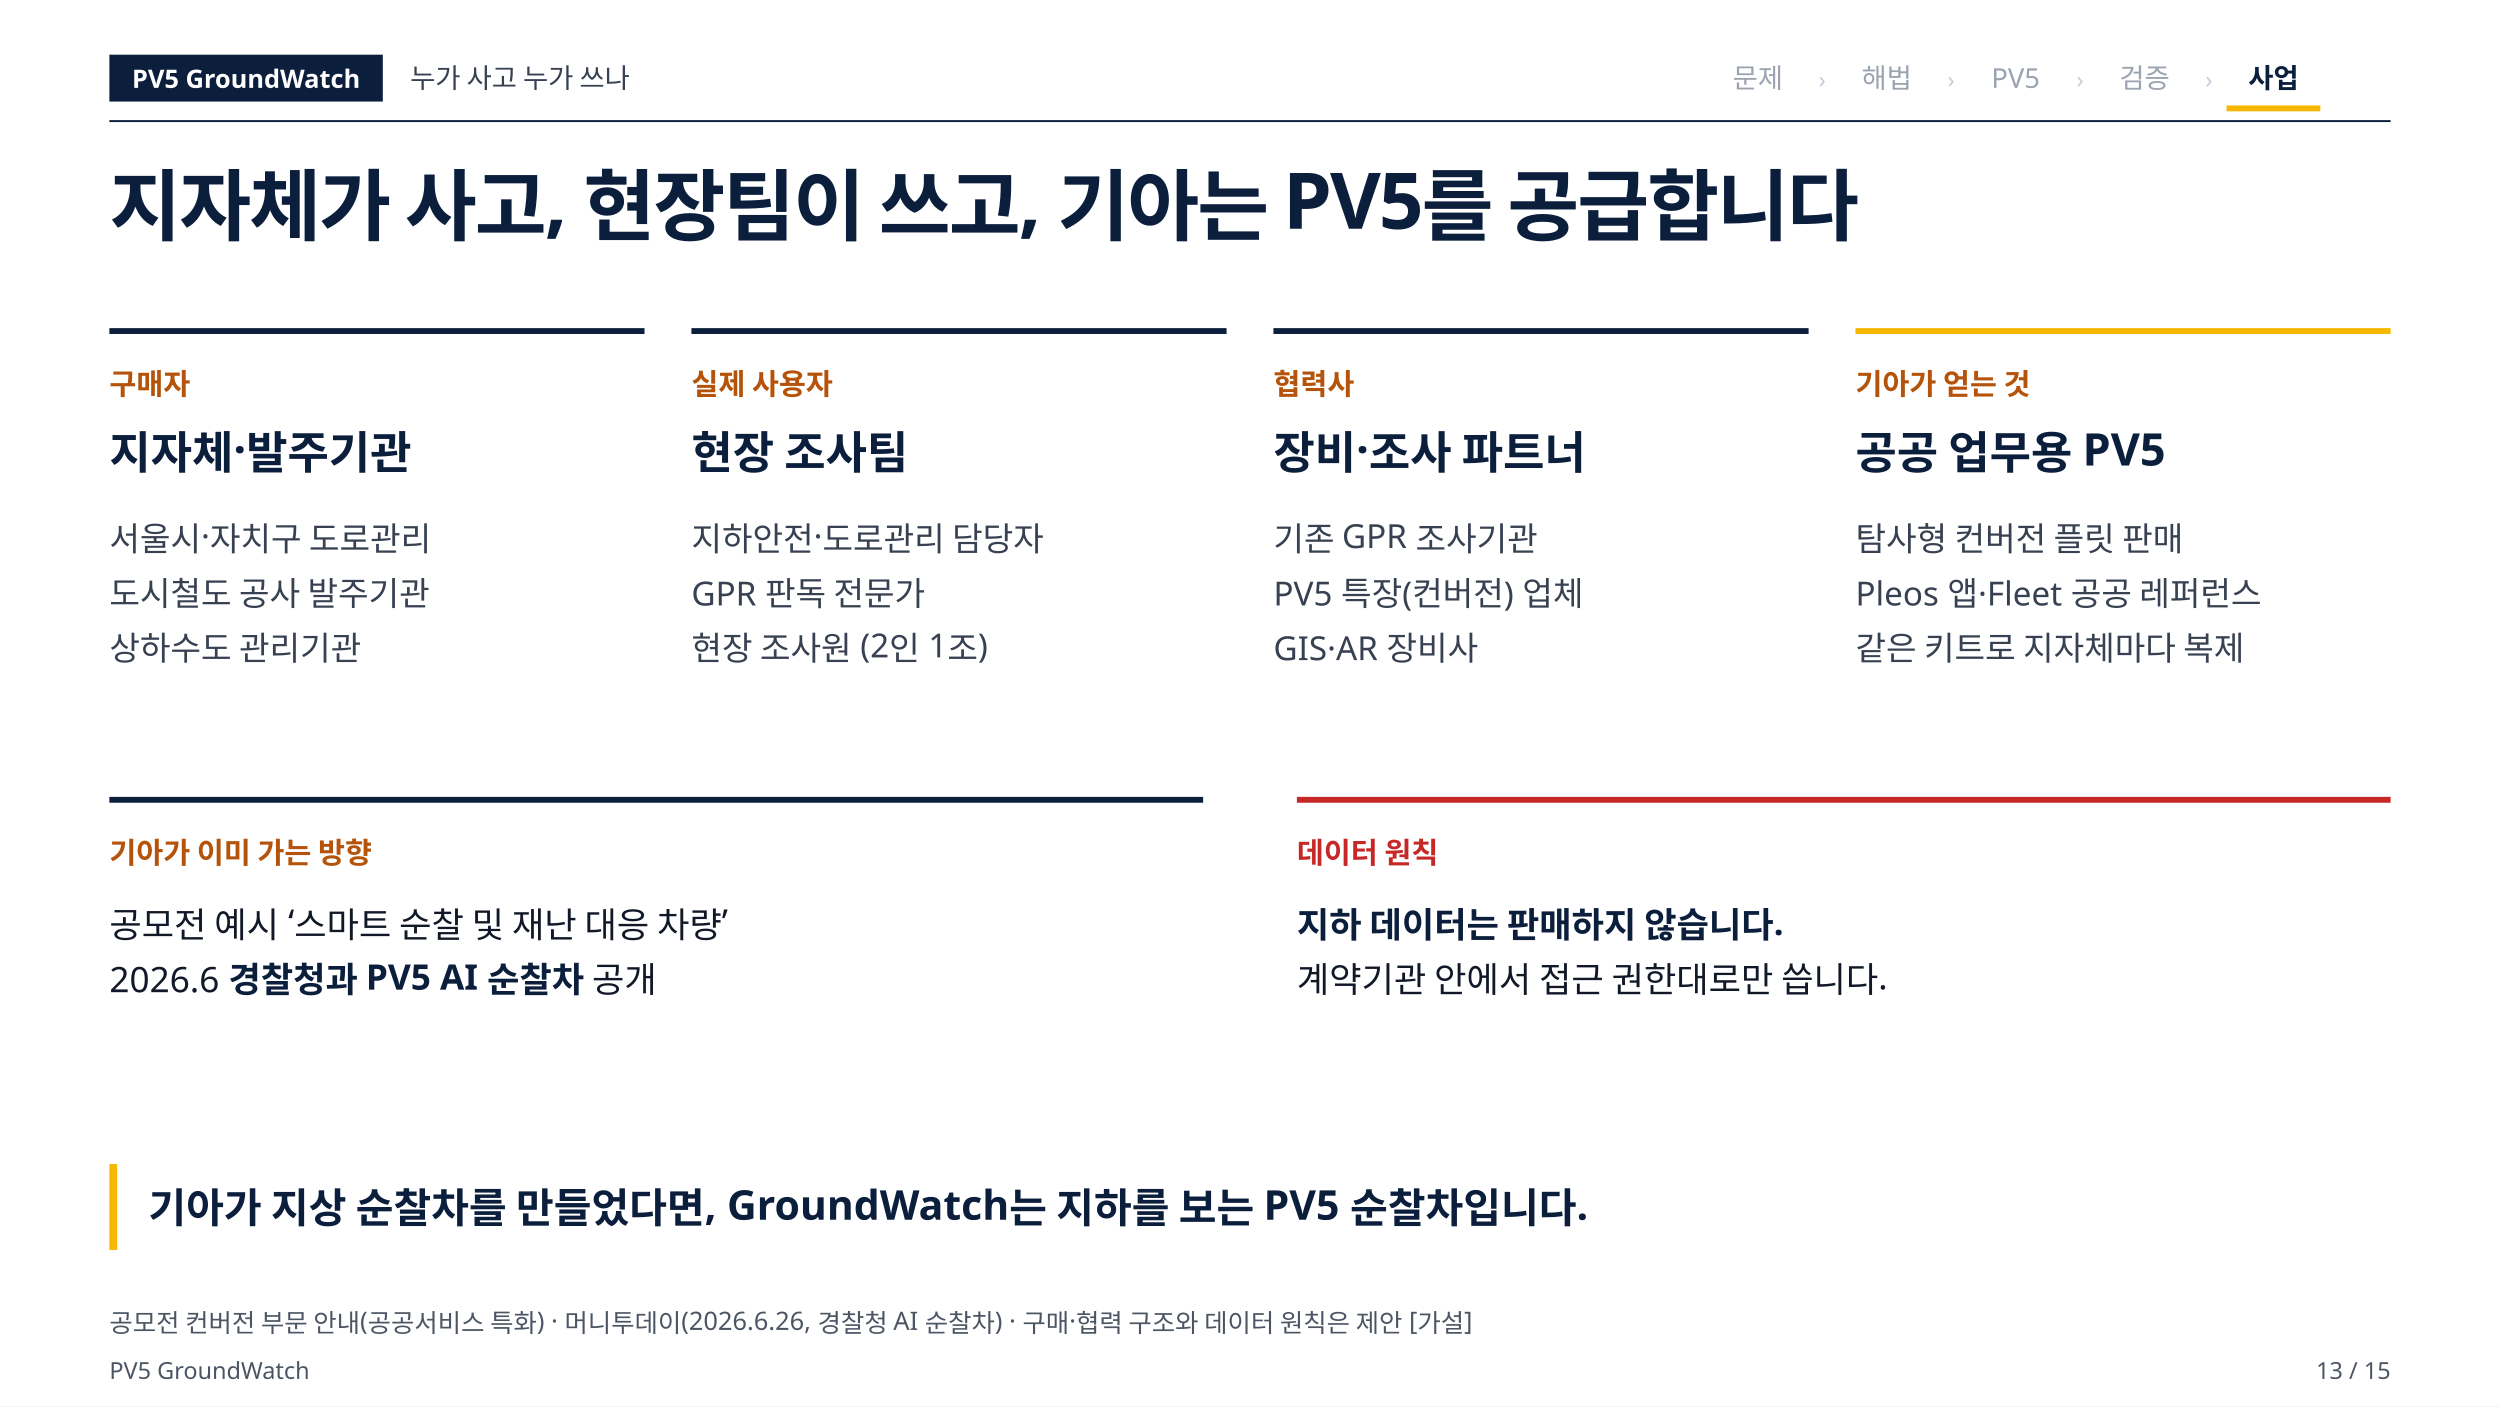
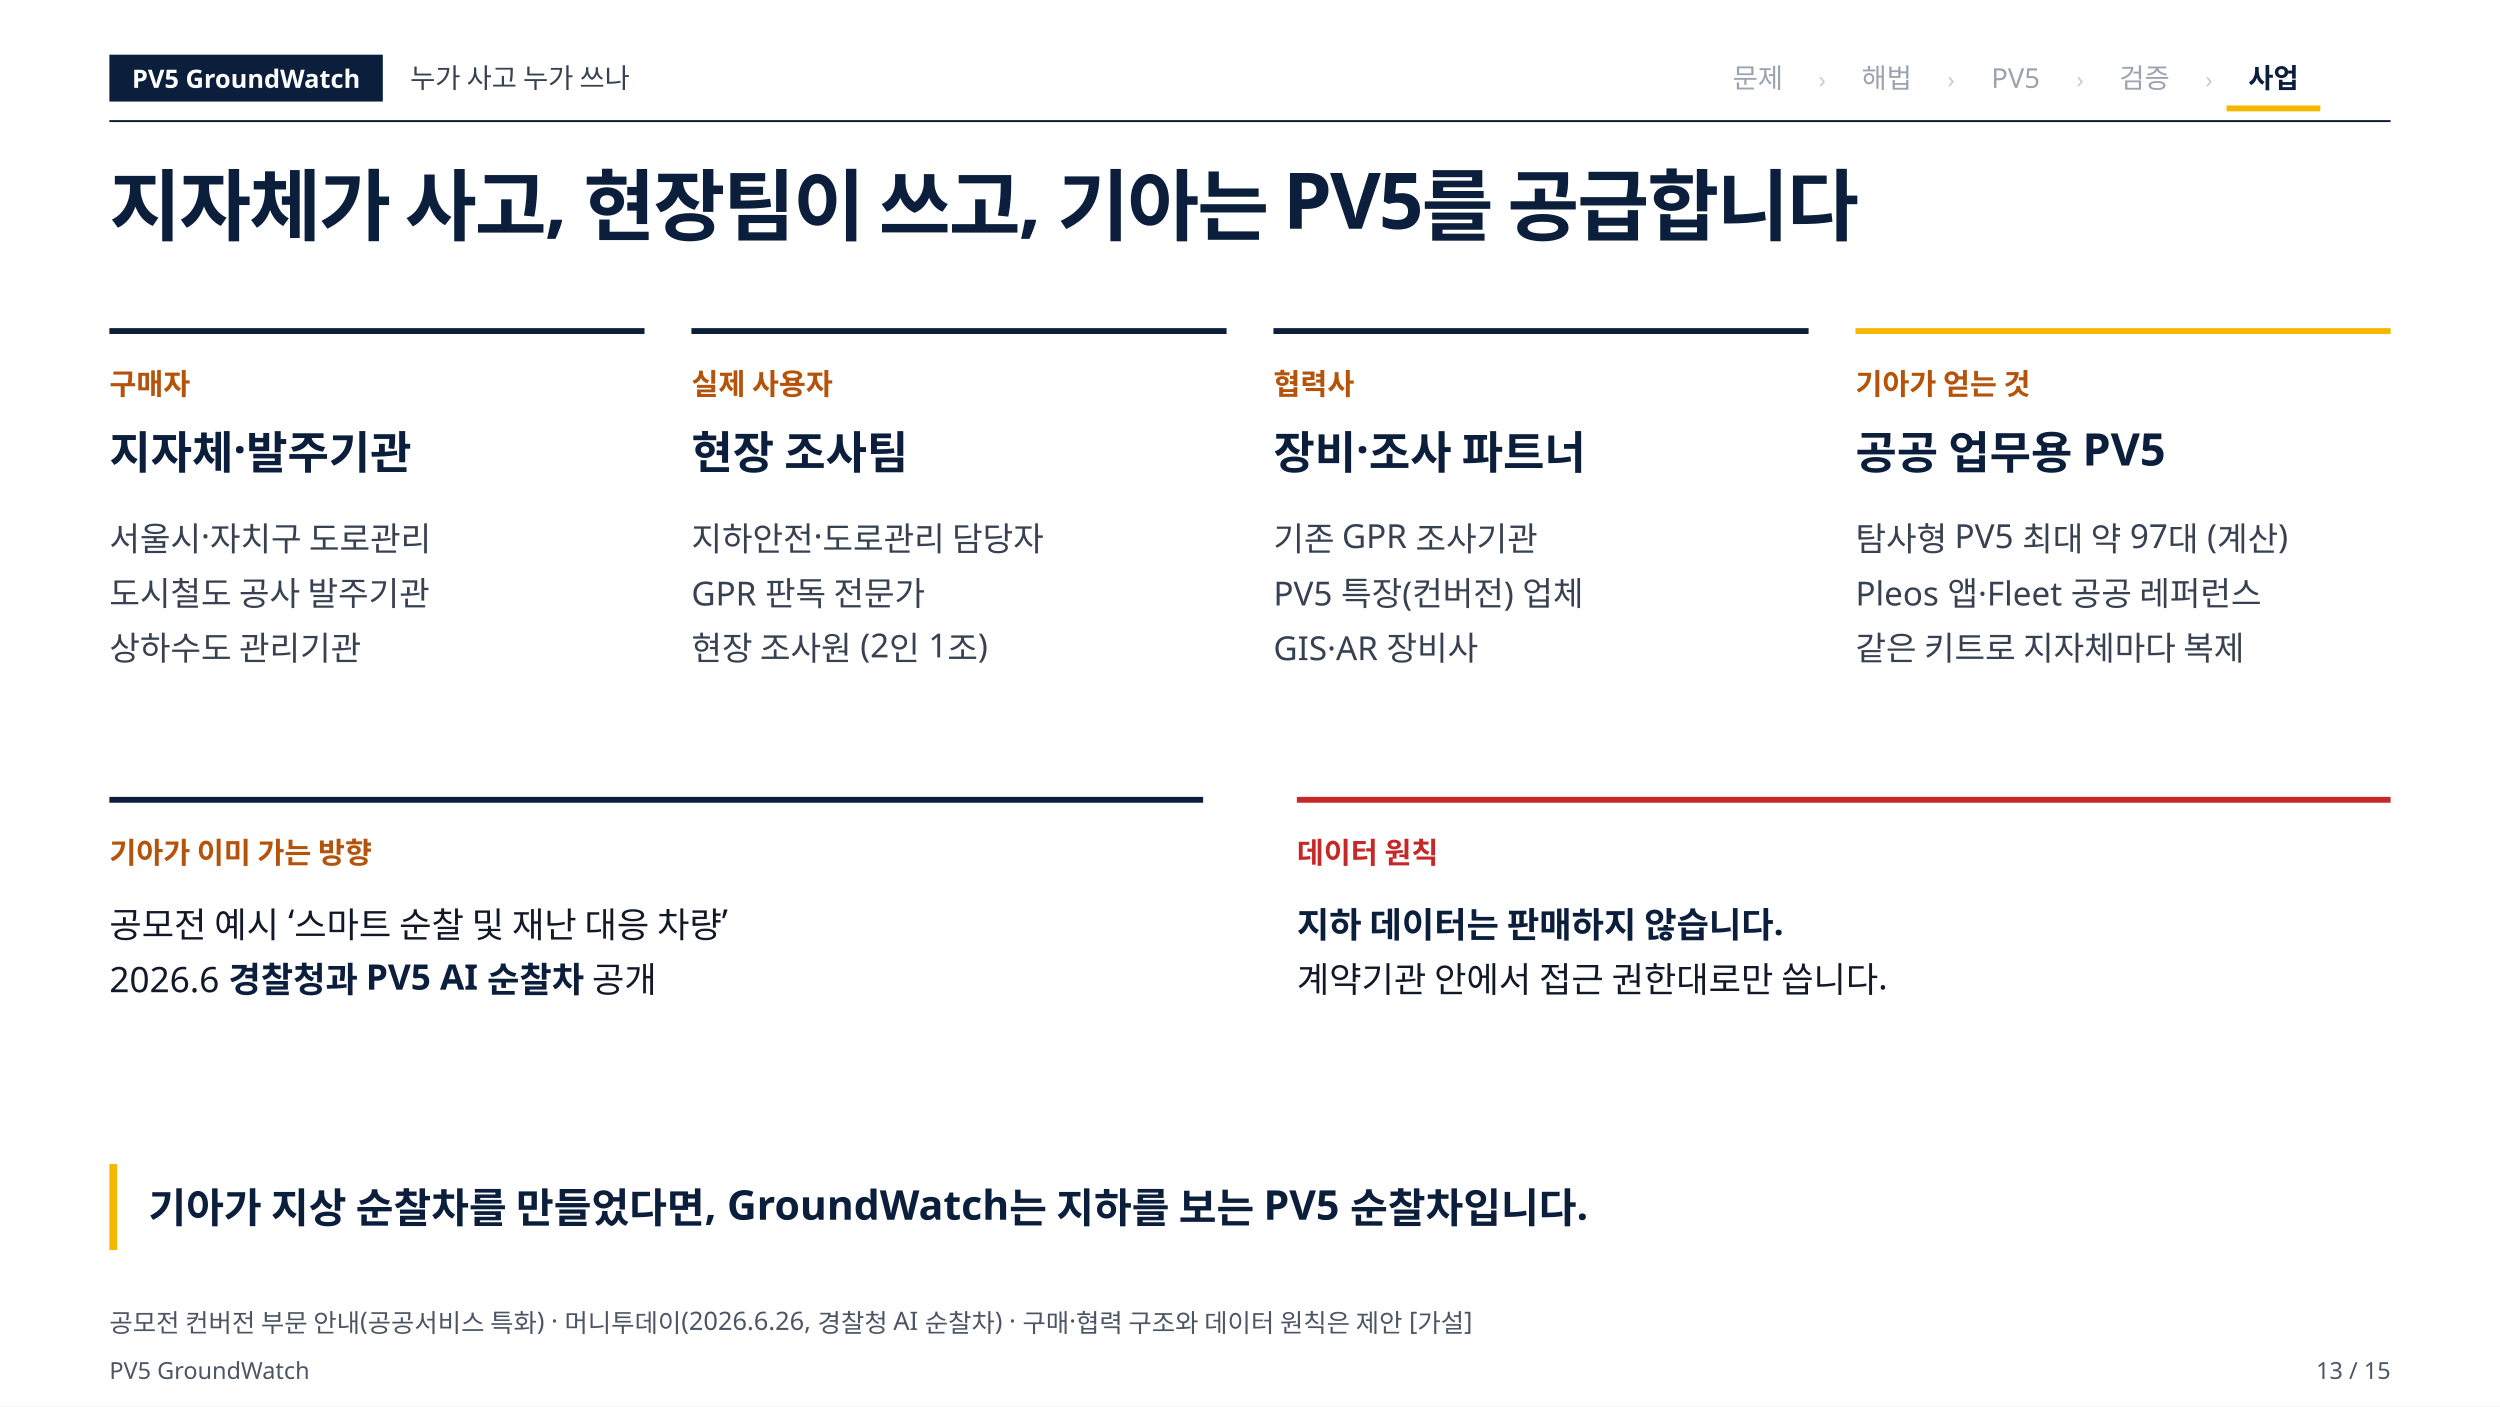
<svg xmlns="http://www.w3.org/2000/svg" viewBox="0 0 1280 720" lang="ko-KR" data-pptx-page-role="content" font-family="Pretendard, 'Malgun Gothic', sans-serif">
  <rect id="bg" x="0" y="0" width="1280" height="720" fill="#FFFFFF" />
  <g id="header" data-pptx-role="header" data-pptx-bounds="56 24 1168 40">
    <rect x="56" y="28" width="140" height="24" fill="#0B1E3C" />
    <text x="126" y="45" font-size="13" font-weight="bold" fill="#FFFFFF" text-anchor="middle">PV5 GroundWatch</text>
    <text x="210" y="45" font-size="14" fill="#374151">누가 사고 누가 쓰나</text>
    <text x="900" y="45" font-size="14" font-weight="normal" fill="#9AA3AF" text-anchor="middle">문제</text>
    <text x="933" y="45" font-size="12" fill="#C3CCD9" text-anchor="middle">›</text>
    <text x="966" y="45" font-size="14" font-weight="normal" fill="#9AA3AF" text-anchor="middle">해법</text>
    <text x="999" y="45" font-size="12" fill="#C3CCD9" text-anchor="middle">›</text>
    <text x="1032" y="45" font-size="14" font-weight="normal" fill="#9AA3AF" text-anchor="middle">PV5</text>
    <text x="1065" y="45" font-size="12" fill="#C3CCD9" text-anchor="middle">›</text>
    <text x="1098" y="45" font-size="14" font-weight="normal" fill="#9AA3AF" text-anchor="middle">검증</text>
    <text x="1131" y="45" font-size="12" fill="#C3CCD9" text-anchor="middle">›</text>
    <text x="1164" y="45" font-size="14" font-weight="bold" fill="#0B1E3C" text-anchor="middle">사업</text>
    <rect x="1140" y="54" width="48" height="3" fill="#F5B700" />
    <line x1="56" y1="62" x2="1224" y2="62" stroke="#0B1E3C" stroke-width="1" />
  </g>
  <g id="title" data-pptx-bounds="56 80 1168 56" letter-spacing="-1">
    <text x="56" y="120" font-size="40" font-weight="bold" fill="#0B1E3C">지자체가 사고, 현장팀이 쓰고, 기아는 PV5를 공급합니다</text>
  </g>
  <g id="who0" data-pptx-bounds="56 168 274 230">
    <rect x="56" y="168" width="274" height="3" fill="#0B1E3C" />
    <text x="56" y="202" font-size="15" font-weight="bold" fill="#B45309">구매자</text>
    <text x="56" y="240" font-size="23" font-weight="bold" fill="#0B1E3C">지자체·발주기관</text>
    <text x="56" y="282" font-size="17" fill="#374151">서울시·자치구 도로관리</text>
    <text x="56" y="310" font-size="17" fill="#374151">도시철도 공사 발주기관</text>
    <text x="56" y="338" font-size="17" fill="#374151">상하수도 관리기관</text>
  </g>
  <g id="who1" data-pptx-bounds="354 168 274 230">
    <rect x="354" y="168" width="274" height="3" fill="#0B1E3C" />
    <text x="354" y="202" font-size="15" font-weight="bold" fill="#B45309">실제 사용자</text>
    <text x="354" y="240" font-size="23" font-weight="bold" fill="#0B1E3C">현장 조사팀</text>
    <text x="354" y="282" font-size="17" fill="#374151">지하안전·도로관리 담당자</text>
    <text x="354" y="310" font-size="17" fill="#374151">GPR 판독 전문가</text>
    <text x="354" y="338" font-size="17" fill="#374151">현장 조사원 (2인 1조)</text>
  </g>
  <g id="who2" data-pptx-bounds="652 168 274 230">
    <rect x="652" y="168" width="274" height="3" fill="#0B1E3C" />
    <text x="652" y="202" font-size="15" font-weight="bold" fill="#B45309">협력사</text>
    <text x="652" y="240" font-size="23" font-weight="bold" fill="#0B1E3C">장비·조사 파트너</text>
    <text x="652" y="282" font-size="17" fill="#374151">기존 GPR 조사기관</text>
    <text x="652" y="310" font-size="17" fill="#374151">PV5 특장(컨버전) 업체</text>
    <text x="652" y="338" font-size="17" fill="#374151">GIS·AR 장비사</text>
  </g>
  <g id="who3" data-pptx-bounds="950 168 274 230">
    <rect x="950" y="168" width="274" height="3" fill="#F5B700" />
    <text x="950" y="202" font-size="15" font-weight="bold" fill="#B45309">기아가 얻는 것</text>
    <text x="950" y="240" font-size="23" font-weight="bold" fill="#0B1E3C">공공 업무용 PV5</text>
-     <text x="950" y="282" font-size="17" fill="#374151">탐사형 컨버전 플릿 판매</text>
+     <text x="950" y="282" font-size="17" fill="#374151">탐사형 PV5 최대 약 97대 (계산)</text>
    <text x="950" y="310" font-size="17" fill="#374151">Pleos 앱·Fleet 공공 레퍼런스</text>
    <text x="950" y="338" font-size="17" fill="#374151">같은 키트로 지자체마다 복제</text>
  </g>
  <g id="data" data-pptx-bounds="56 404 1168 130">
    <rect x="56" y="408" width="560" height="3" fill="#0B1E3C" />
    <text x="56" y="442" font-size="15" font-weight="bold" fill="#B45309">기아가 이미 가는 방향</text>
    <text x="56" y="480" font-size="18" fill="#111827">공모전 예시 ‘스마트 순찰 및 재난 대응 차량’</text>
    <text x="56" y="508" font-size="18" fill="#111827">2026.6 <tspan font-weight="bold" fill="#0B1E3C">경찰청과 PV5 AI 순찰차</tspan> 공개</text>
    <rect x="664" y="408" width="560" height="3" fill="#C62828" />
    <text x="664" y="442" font-size="15" font-weight="bold" fill="#C62828">데이터 원칙</text>
    <text x="664" y="480" font-size="18" font-weight="bold" fill="#0B1E3C">지하 데이터는 판매하지 않습니다.</text>
    <text x="664" y="508" font-size="18" fill="#111827">계약기관 안에서 접근 권한대로만 씁니다.</text>
  </g>
  <g id="conclusion" data-pptx-bounds="56 596 1168 44">
    <rect x="56" y="596" width="4" height="44" fill="#F5B700" />
    <text x="76" y="626" font-size="21" font-weight="bold" fill="#0B1E3C">기아가 지상 순찰차를 만들었다면, GroundWatch는 지하를 보는 PV5 순찰차입니다.</text>
  </g>
  <g id="source" data-pptx-bounds="56 668 1168 20">
    <text x="56" y="682" font-size="13" fill="#4B5563">공모전 컨버전 부문 안내(공공서비스 특화) · 머니투데이(2026.6.26, 경찰청 AI 순찰차) · 구매·협력 구조와 데이터 원칙은 제안 [가설]</text>
  </g>
  <g id="footer" data-pptx-role="footer" data-pptx-bounds="56 692 1168 22" fill="#4B5563" font-size="12">
    <text x="56" y="706">PV5 GroundWatch</text>
    <text x="1224" y="706" text-anchor="end">13 / 15</text>
  </g>
</svg>
